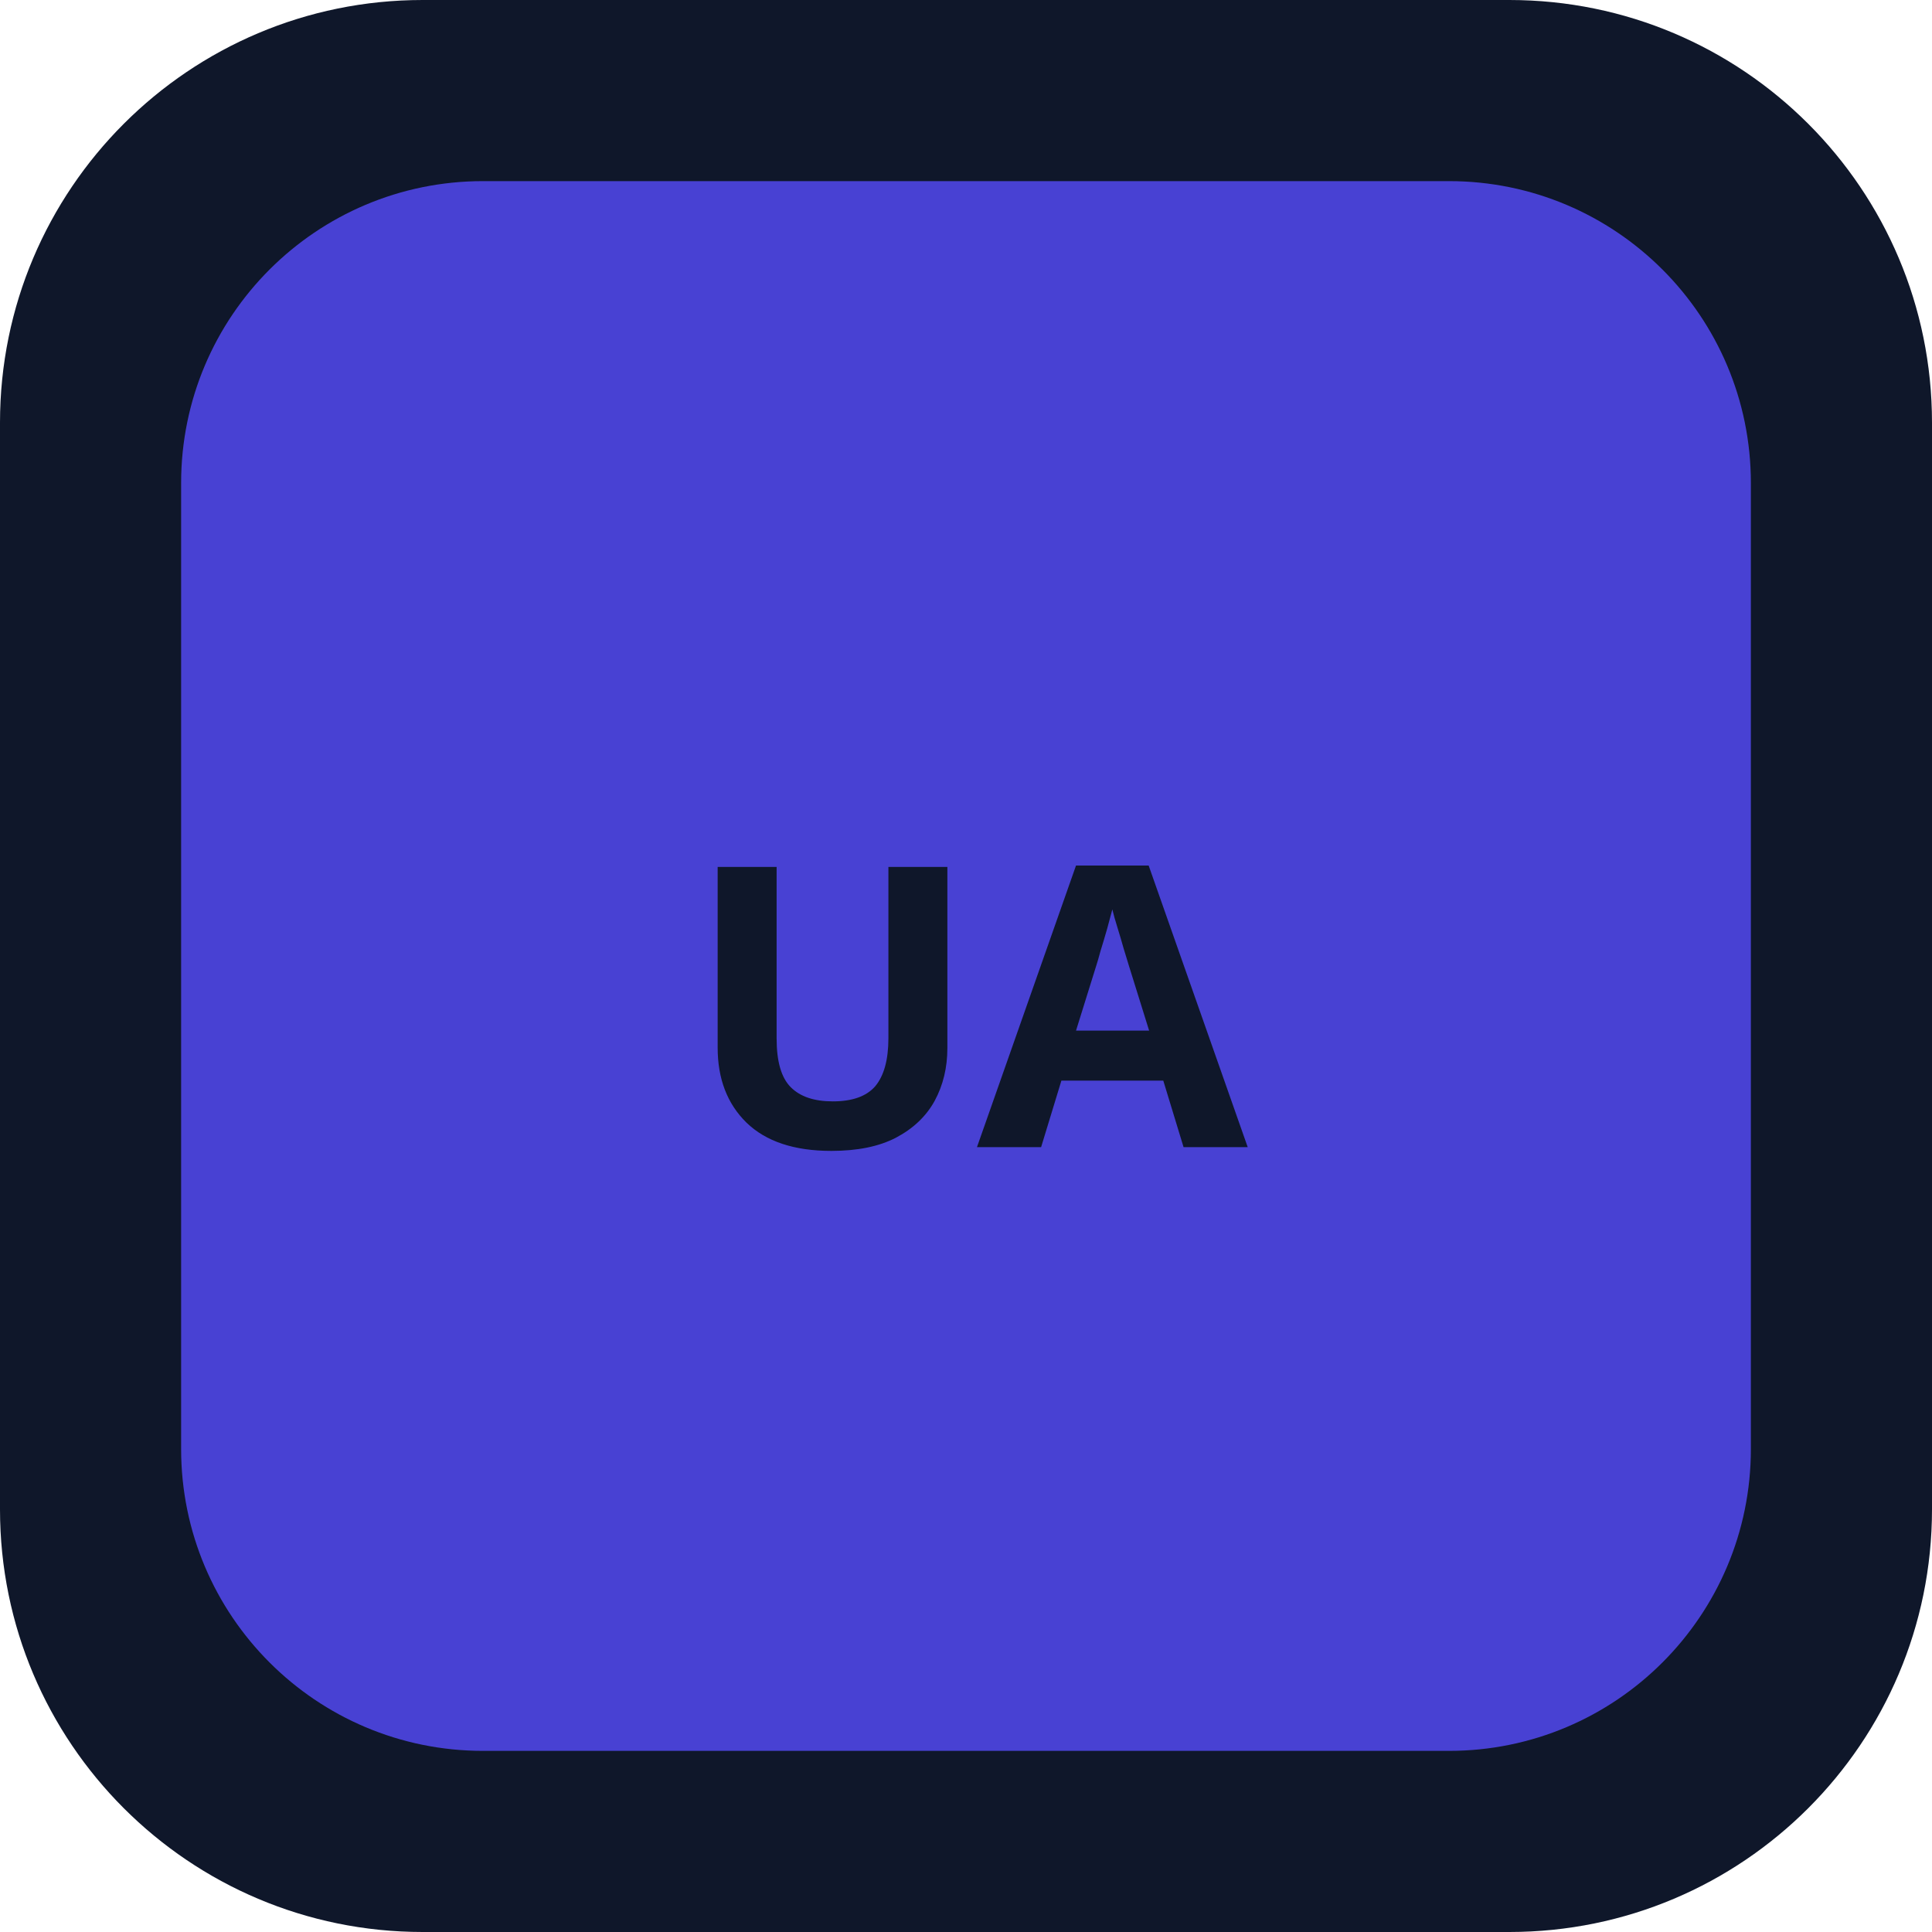
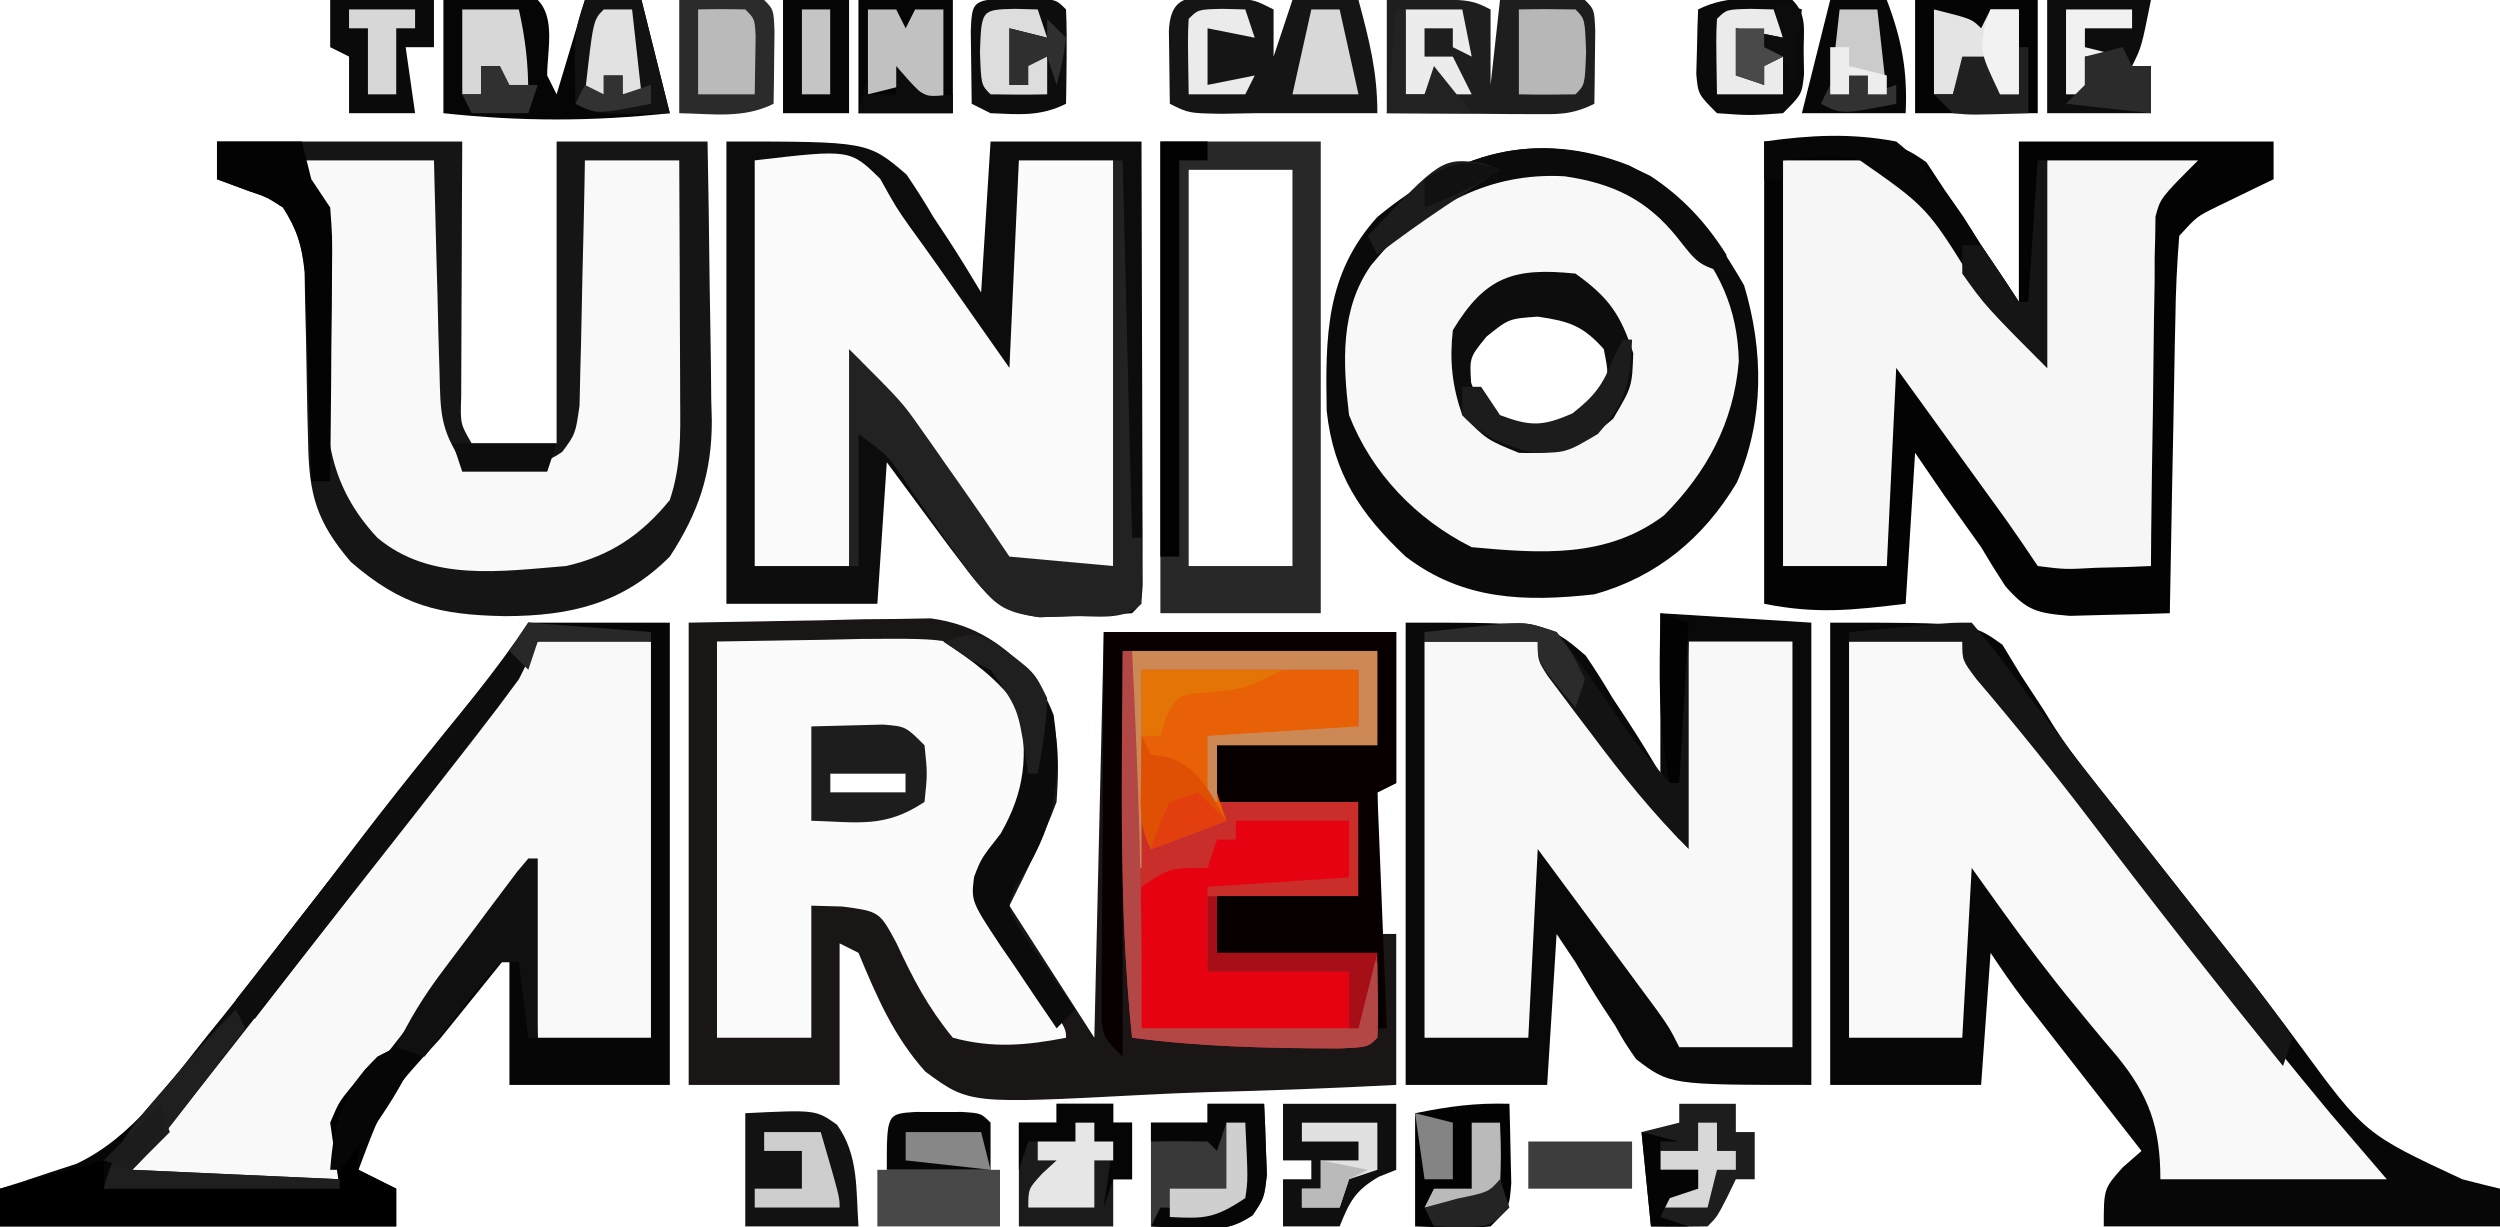
- <svg xmlns="http://www.w3.org/2000/svg" viewBox="0 0 64 64" role="img">
-   <rect width="64" height="64" rx="14" fill="#0f172a" />
-   <rect x="6" y="6" width="52" height="52" rx="10" fill="#4f46e5" opacity="0.9" />
-   <text x="32" y="38" text-anchor="middle" font-size="13" font-weight="700" fill="#0f172a" font-family="system-ui,sans-serif">UA</text>
+ <svg xmlns="http://www.w3.org/2000/svg" width="265" height="130">
+   <path fill="#1a1616" d="m73 66 14.125-.25 4.422-.11 3.523-.03 3.587-.064c4.827.656 7.92 2.884 11.156 6.454 2.491 4.197 2.515 8.167 2.187 13-1.428 3.83-3.171 7.343-5 11l9 14 1-43h31v16l-2 1v15h2v16c-6.67.348-13.336.6-20.013.769q-3.402.105-6.8.287c-18.435.964-18.435.964-23.098-2.46-3.365-3.749-5.174-7.988-7.089-12.596l-2-1v15H73zm15 16v2h8v-2z" />
+   <path fill="#f9f9f9" d="M194 66c15 0 15 0 18.266 2.352l1.984 3.273q1.178 1.805 2.363 3.605l1.175 1.893c2.005 3.104 4.333 5.94 6.65 8.814q1.39 1.762 2.777 3.528l1.394 1.769q2.763 3.508 5.519 7.02 1.367 1.74 2.742 3.474a286 286 0 0 1 6.95 9.124c6.862 9.34 6.862 9.34 17.18 14.148l2.254.574L265 126v4h-42c0-4 0-4 2-6.25l2-1.75-1.253-1.605q-2.812-3.602-5.622-7.207l-1.973-2.526-1.894-2.432-1.746-2.237c-1.23-1.621-2.383-3.3-3.512-4.993l-1 14h-16zM56 66h15v49H54v-14q-2.88 3.56-5.75 7.125l-1.633 2.016C40.824 116.462 40.824 116.462 38 124l4 2v4H0v-4l2.23-.7 2.958-.987 2.917-.95c5.983-2.818 9.822-8.555 13.895-13.613l1.709-2.111c4.566-5.672 8.993-11.443 13.388-17.248C41.584 84.486 46.232 78.721 50.95 73c2.797-3.315 2.797-3.315 5.049-7" />
+   <path fill="#f6f6f6" d="M187 15c14 0 14 0 17.195 2.195l1.93 2.93 2.008 2.883L210 26l4 6V15h27v4l-1.68.805-2.195 1.07-2.18 1.055C232.85 22.966 232.85 22.966 231 25a130 130 0 0 0-.414 8.945l-.059 2.682c-.06 2.833-.106 5.665-.152 8.498l-.117 5.754Q230.116 57.939 230 65a489 489 0 0 1-6.785.18l-3.817.1c-3.506-.289-4.577-.563-6.835-3.155A96 96 0 0 1 210 58a873 873 0 0 0-3.875-5.437L203 48l-1 16c-5.603.672-9.42 1.116-15 0z" />
+   <path fill="#fbfbfb" d="M77 15c15 0 15 0 19.09 3.5a76 76 0 0 1 2.847 4.5l1.53 2.313c1.224 1.865 2.386 3.773 3.533 5.687l1-16h16q.037 10.44.055 20.88.008 3.555.02 7.11c.013 3.398.018 6.796.023 10.194l.015 3.232v2.972l.007 2.632C121 64 121 64 120 65c-2.1.179-4.206.268-6.312.313l-3.489.113c-5.093-.678-6.507-3.541-9.558-7.442q-1.2-1.613-2.391-3.234L94 49l-1 15H77z" />
+   <path fill="#f8f8f8" d="m176 65 16 1v49c-15 0-15 0-18.582-2.738-1.193-1.737-1.193-1.737-2.23-3.575l-1.19-1.802c-1.045-1.6-2.025-3.24-2.998-4.885l-2-3-1 16h-15V66c15 0 15 0 19.09 3.5a76 76 0 0 1 2.847 4.5l1.53 2.313c1.224 1.865 2.386 3.773 3.533 5.687z" />
+   <path fill="#f9f9f9" d="M23 15h26l-.035 6.492q-.011 3.108-.02 6.216-.008 2.16-.02 4.324a1671 1671 0 0 0-.023 6.21l-.016 3.777C48.792 44.928 48.792 44.928 50 47h9V15h16c.092 4.981.172 9.96.22 14.941q.03 2.537.082 5.075c.049 2.443.071 4.884.089 7.328l.062 2.26C75.456 50.172 74.044 54.33 71 59c-4.995 4.995-10.509 6.288-17.437 6.313-7.005-.128-10.989-1.082-16.376-5.75-3.643-4.269-4.434-7.1-4.53-12.72l-.09-3.597q-.068-3.746-.133-7.492l-.09-3.598-.057-3.287C32.004 26.04 31.533 24.371 30 22c-1.7-1.105-1.7-1.105-3.625-1.75L23 19z" />
+   <path fill="#f8f8f8" d="M172.75 17.563c5.815 2.917 8.932 7.152 12.125 12.687 2.071 6.905 2.156 14.214-.77 20.902-3.527 5.896-8.475 10-15.105 11.848-7.4.818-13.927.636-20-4-4.793-4.515-7.655-8.786-8.371-15.453-.136-7.79-.138-14.48 5.371-20.547 8.07-6.656 16.66-9.44 26.75-5.437m-15.187 18.125c-1.79 2.201-1.79 2.201-1.625 4.874.925 2.59.925 2.59 3.25 4.376 2.83 1.36 2.83 1.36 6 .374C168.06 44.167 168.06 44.167 170 42c.5-2.457.5-2.457 0-5-2.238-2.496-3.68-2.953-7-3.437-3.073.22-3.073.22-5.437 2.124" />
+   <path fill="#fbfbfb" d="m76 68 11.625-.187 3.631-.083C101.35 67.65 101.35 67.65 106 71c2.8 2.853 3.431 4.913 3.438 8.875C109.31 84.659 107.98 87.206 105 91c-.826 1.927-.826 1.927-1 4a77 77 0 0 0 4.438 7.188C113 108.933 113 108.933 113 110c-4.237.826-7.804 1.135-12 0-2.67-3.273-4.214-6.224-5.988-10.059-1.796-3.328-1.796-3.328-5.742-3.851L86 96v14H76zm12 14v2h8v-2z" />
+   <path fill="#c92e2a" d="M119 69h27v10h-17v6h15v10h-15v6h17c.098 6.934.098 6.934 0 9-1 1-1 1-4.027 1.133-7.378-.015-14.647-.168-21.973-1.133-1.412-13.643-1.068-27.3-1-41" />
+   <path fill="#fefefe" d="M123 15h17v50h-17z" />
+   <path fill="#060606" d="M56 66h15v49H54v-14q-2.88 3.56-5.75 7.125l-1.633 2.016C40.824 116.462 40.824 116.462 38 124l4 2v4H0v-4l2.23-.7 2.958-.987 2.917-.95c5.983-2.818 9.822-8.555 13.895-13.613l1.709-2.111c4.566-5.672 8.993-11.443 13.388-17.248C41.584 84.486 46.232 78.721 50.95 73c2.797-3.315 2.797-3.315 5.049-7m-2.34 4.938A85 85 0 0 0 51.063 75q-1.49 2.217-2.989 4.426l-1.518 2.303c-2.51 3.664-5.34 7.048-8.181 10.459-4.813 5.856-9.483 11.799-14.082 17.824C15.404 121.596 15.404 121.596 12 125h24v-6c1.19-2.298 1.19-2.298 2.852-4.46.604-.803 1.209-1.605 1.832-2.43l1.941-2.485 1.871-2.46a829 829 0 0 1 3.696-4.82C50.83 98.923 53.414 95.46 56 92l1 18h12V68c-11.24-1.32-11.24-1.32-15.34 2.938" />
+   <path fill="#0c0c0c" d="M77 15c15 0 15 0 19.09 3.5a76 76 0 0 1 2.847 4.5l1.53 2.313c1.224 1.865 2.386 3.773 3.533 5.687l1-16h16q.037 10.44.055 20.88.008 3.555.02 7.11c.013 3.398.018 6.796.023 10.194l.015 3.232v2.972l.007 2.632C121 64 121 64 120 65c-2.1.179-4.206.268-6.312.313l-3.489.113c-5.093-.678-6.507-3.541-9.558-7.442q-1.2-1.613-2.391-3.234L94 49l-1 15H77zm3 2v43h10l1-22 9.863 13.672 1.603 2.222A540 540 0 0 0 107 60h11V17h-10l-1 22c-5.75-8.187-5.75-8.187-7.538-10.739a323 323 0 0 0-3.05-4.255C95 22 95 22 93.297 18.95 90.104 15.814 90.104 15.814 80 17" />
+   <path fill="#070707" d="M194 66c15 0 15 0 18.266 2.352l1.984 3.273q1.178 1.805 2.363 3.605l1.175 1.893c2.005 3.104 4.333 5.94 6.65 8.814q1.39 1.762 2.777 3.528l1.394 1.769q2.763 3.508 5.519 7.02 1.367 1.74 2.742 3.474a286 286 0 0 1 6.95 9.124c6.862 9.34 6.862 9.34 17.18 14.148l2.254.574L265 126v4h-42c0-4 0-4 2-6.25l2-1.75-1.253-1.605q-2.812-3.602-5.622-7.207l-1.973-2.526-1.894-2.432-1.746-2.237c-1.23-1.621-2.383-3.3-3.512-4.993l-1 14h-16zm2 2v42h12l1-18 3.313 4.625c2.458 3.41 4.955 6.736 7.632 9.977l1.503 1.837a229 229 0 0 0 2.958 3.524C227.789 116.1 229 119.5 229 125h24l-6-7a741 741 0 0 1-6.25-7.625l-1.714-2.11c-4.272-5.28-8.438-10.63-12.556-16.03-3.161-4.142-6.397-8.225-9.639-12.304l-1.298-1.642-1.307-1.608C213 75 213 75 211.986 73.03c-1.146-2.3-1.146-2.3-3.986-5.031z" />
+   <path fill="#151515" d="M23 15h26l-.035 6.492q-.011 3.108-.02 6.216-.008 2.16-.02 4.324a1671 1671 0 0 0-.023 6.21l-.016 3.777C48.792 44.928 48.792 44.928 50 47h9V15h16c.092 4.981.172 9.96.22 14.941q.03 2.537.082 5.075c.049 2.443.071 4.884.089 7.328l.062 2.26C75.456 50.172 74.044 54.33 71 59c-4.995 4.995-10.509 6.288-17.437 6.313-7.005-.128-10.989-1.082-16.376-5.75-3.643-4.269-4.434-7.1-4.53-12.72l-.09-3.597q-.068-3.746-.133-7.492l-.09-3.598-.057-3.287C32.004 26.04 31.533 24.371 30 22c-1.7-1.105-1.7-1.105-3.625-1.75L23 19zm8 2 3 5c.353 2.92.353 2.92.336 6.113l.039 3.533q0 3.65-.023 7.297C34.447 46.198 34.917 51.541 40 57c5.613 4.718 13.097 3.552 20 3 4.637-1.044 7.993-3.3 11-7 1.19-3.57 1.125-6.8 1.098-10.512l-.005-2.206c-.005-2.324-.018-4.646-.03-6.97q-.008-2.364-.014-4.728Q72.032 22.792 72 17H62l-.044 2.615q-.092 4.805-.218 9.61a548 548 0 0 0-.084 4.159 572 572 0 0 1-.142 5.98l-.08 3.633C61 46 61 46 59.605 47.89c-2.137 1.478-3.587 1.51-6.167 1.485l-2.38.023L49 49c-2.39-3.584-2.302-5.372-2.414-9.637l-.117-3.935-.094-4.115-.117-4.15C46.163 23.774 46.08 20.387 46 17z" />
+   <path fill="#030303" d="M187 15c14 0 14 0 17.195 2.195l1.93 2.93 2.008 2.883L210 26l4 6V15h27v4l-1.68.805-2.195 1.07-2.18 1.055C232.85 22.966 232.85 22.966 231 25a130 130 0 0 0-.414 8.945l-.059 2.682c-.06 2.833-.106 5.665-.152 8.498l-.117 5.754Q230.116 57.939 230 65a489 489 0 0 1-6.785.18l-3.817.1c-3.506-.289-4.577-.563-6.835-3.155A96 96 0 0 1 210 58a873 873 0 0 0-3.875-5.437L203 48l-1 16c-5.603.672-9.42 1.116-15 0zm2 2v43h11l1-21q3.188 4.406 6.375 8.813l1.828 2.525 1.758 2.432 1.619 2.237A194 194 0 0 1 216 60c2.896.365 2.896.365 6.125.188l3.32-.083L228 60l.028-3.517c.04-4.309.106-8.617.18-12.926q.042-2.796.063-5.593c.021-2.681.068-5.361.12-8.042l.003-2.523.06-2.365.027-2.072C229 21 229 21 233 17h-16l-1 21-2.992-4.086-3.883-5.289-1.973-2.695-1.894-2.578-1.746-2.38c-1.506-2.053-1.506-2.053-3.512-3.972z" />
+   <path fill="#090909" d="m176 65 16 1v49c-15 0-15 0-18.582-2.738-1.193-1.737-1.193-1.737-2.23-3.575l-1.19-1.802c-1.045-1.6-2.025-3.24-2.998-4.885l-2-3-1 16h-15V66c15 0 15 0 19.09 3.5a76 76 0 0 1 2.847 4.5l1.53 2.313c1.224 1.865 2.386 3.773 3.533 5.687zm-25 3v42h11l1-20q3.471 4.686 6.938 9.375l1.998 2.695 1.904 2.578 1.761 2.38C177 109 177 109 178 111h12V68h-11l-1 21-7.324-10.254-1.373-1.856C168 75 168 75 166.974 72.973c-1.137-2.289-1.137-2.289-3.974-4.973z" />
+   <path fill="#080000" d="M117 67h31v16l-2 1 1 25h-1v-8h-17v-6h15V85h-15v-6h17V69h-27v43c-2-2-2-2-2.24-3.873l.013-2.301v-2.609l.032-2.819.008-2.883c.011-3.047.037-6.093.062-9.14q.016-3.093.027-6.187c.02-5.063.06-10.125.098-15.188" />
+   <path fill="#0a0a0a" d="M172.75 17.563c5.815 2.917 8.932 7.152 12.125 12.687 2.071 6.905 2.156 14.214-.77 20.902-3.527 5.896-8.475 10-15.105 11.848-7.4.818-13.927.636-20-4-4.793-4.515-7.655-8.786-8.371-15.453-.136-7.79-.138-14.48 5.371-20.547 8.07-6.656 16.66-9.44 26.75-5.437m-27.402 10.535c-3.32 4.686-3.01 10.409-2.348 15.902 2.393 6.138 7.112 11.056 13 14 7.313.672 14.29 1.208 20.383-3.367 4.574-4.619 7.379-9.824 7.93-16.32-.104-5.621-2.138-9.984-5.961-14.079-5.29-4.759-9.861-6.752-17.02-6.539-7.168.937-11.472 5.047-15.984 10.403" />
+   <path fill="#282828" d="M123 15h17v50h-17zm3 3v42h11V18z" />
+   <path fill="#e60210" d="M131 87h12v6l-15 1v8l15 1v6h-22l-.187-7.375-.083-2.318c-.022-1.771.121-3.542.27-5.307 3-2 3-2 7-2l1-3h2z" />
+   <path fill="#1e1e1e" d="M147 0c8.75-.125 8.75-.125 11 1v8l1-9c6.934-.098 6.934-.098 9 0 1 1 1 1 1.098 3.285l-.036 2.778-.027 2.785L169 11c-2.4 1.2-3.894 1.115-6.57 1.098l-2.715-.01-2.84-.025-2.863-.014q-3.507-.02-7.012-.049z" />
+   <path fill="#222" d="M118 17h1l1 40h1q.061 3.5 0 7c-1.866 1.866-4.812 1.26-7.312 1.313l-3.489.113c-3.957-.527-4.765-1.317-7.199-4.426-2.228-2.994-4.347-6.059-6.465-9.13C94.268 48.398 94.268 48.398 91 46v14h-1V37c5.626 5.626 5.626 5.626 7.605 8.445.427.602.853 1.204 1.291 1.825l1.291 1.855 1.327 1.879A379 379 0 0 1 107 59l11 1z" />
+   <path fill="#050505" d="M47 0c7.715-.098 7.715-.098 10 0 1.91 1.91 1 5.439 1 8l1 2 3-10h6l3 12c-8.261.885-15.739.885-24 0z" />
+   <path d="m42 111 2 1c-1.189 2.575-2.52 4.766-4.125 7.125-2.057 2.582-2.057 2.582-1.875 4.875l4 2v4H0v-4l11-3v3h25l-1-7c.926-2.18.926-2.18 2.313-3.875l1.363-1.742C40 112 40 112 42 111" />
+   <path fill="#e96107" d="M121 71h23v6c-5.361 1.129-10.553 1.097-16 1 .485 4.646.485 4.646 2 9l-8 3c-1.653-3.306-1.1-6.995-1.062-10.625z" />
+   <path fill="#151515" d="M131.09-.133C133 0 133 0 135 1v5l2-6h7c1.138 4.266 2 7.565 2 12h-13l-3.5.063C126 12 126 12 124 11a758 758 0 0 1-.062-4.937l-.036-2.778c.2-4.658 3.22-3.403 7.188-3.418" />
+   <path fill="#0d0d0d" d="m56 66 13 1v1H57l-2 4a225 225 0 0 1-4.437 5.875l-1.335 1.717A1831 1831 0 0 1 45 85l-1.367 1.747a4276 4276 0 0 1-8.229 10.47 3565 3565 0 0 0-4.263 5.428C15.819 122.18 15.819 122.18 14 124l22 1v1H11c1.11-4.443 2.468-6.023 5.438-9.437a1114 1114 0 0 0 2.75-3.223l1.421-1.673c2.187-2.622 4.261-5.325 6.328-8.042a1109 1109 0 0 1 11.867-15.3q2.858-3.63 5.72-7.257 1.533-1.942 3.064-3.885 1.44-1.827 2.884-3.653C52.412 71.067 54.26 68.61 56 66M167 29c3.534 2.535 4.772 4.305 6.125 8.438C173 41 173 41 171 44.375c-3.569 3.123-5.278 3.79-10 3.625-3.375-1.375-3.375-1.375-6-4-1.073-3.064-1.362-5.775-1-9 3.446-5.703 6.453-6.666 13-6m-9.437 6.688c-1.79 2.201-1.79 2.201-1.625 4.874.925 2.59.925 2.59 3.25 4.376 2.83 1.36 2.83 1.36 6 .374C168.06 44.167 168.06 44.167 170 42c.5-2.457.5-2.457 0-5-2.238-2.496-3.68-2.953-7-3.437-3.073.22-3.073.22-5.437 2.124" />
+   <path fill="#040404" d="M203 0h13v12h-13z" />
+   <path fill="#393939" d="M128 117h6c.081 1.603.14 3.208.188 4.813l.105 2.707C134 127 134 127 132.781 128.813c-2.302 1.535-3.726 1.494-6.469 1.375L122 130v-11h6z" />
+   <path fill="#1b1b1b" d="M112 117h6v2h2v6h-2v5h-10v-11h4z" />
+   <path fill="#151515" d="M209 66a104 104 0 0 1 4.438 5.625l2.718 3.605 1.422 1.893c2.248 2.968 4.553 5.891 6.86 8.814l1.364 1.735q2.86 3.63 5.722 7.26 1.533 1.942 3.064 3.885 1.44 1.827 2.884 3.653c1.94 2.463 3.788 4.92 5.528 7.53l-1 3c-6.901-8.543-13.689-17.157-20.324-25.908a355 355 0 0 0-12.164-15.088C208 70 208 70 208 68h-12v-1q2.688-.252 5.375-.5l3.023-.281C207 66 207 66 209 66" />
+   <path fill="#0f0f0f" d="M136 117h12v7l-1.875.75c-2.476 1.456-3.076 2.628-4.125 5.25h-6v-5h3v-2h-3z" />
+   <path fill="#121212" d="M79 118c7.481-.368 7.481-.368 9.719 1.219C91.05 122.46 90.717 126.099 91 130H79z" />
+   <path fill="#0d0d0d" d="M217 0h11c-1 5-1 5-2 7h2v5h-11z" />
+   <path fill="#0b0b0b" d="M105.5 68.188c3.008 2.18 4.863 4.133 6.188 7.624.98 6.869.087 12.282-4 18.036-1.007 2.304-1.007 2.304.648 4.949l2.039 2.953 2.023 2.984L114 107l-2 2a654 654 0 0 1-4.562-6.75l-1.327-1.922c-3.176-4.802-3.176-4.802-2.857-7.38C104 91 104 91 106.062 88.375 108.65 83.867 109.004 80.092 108 75c-2.435-3.158-4.7-4.8-8-7 3-1 3-1 5.5.188" />
+   <path fill="#0a0a0a" d="M190 0c1.589 1.589 1.17 3.248 1.188 5.438l.042 2.433C191 10 191 10 189 12c-3.5.25-3.5.25-7 0-2-2-2-2-2.195-4.164l.07-2.461.055-2.477L180 1c3.253-1.627 6.392-1.115 10-1" />
+   <path fill="#020202" d="M160 117c.054 1.791.093 3.583.125 5.375l.07 3.023C160 128 160 128 158 130c-2.688.27-5.291.087-8 0v-12c3.666-.733 6.367-1.104 10-1" />
+   <path fill="#c1c1c1" d="M91 0h10v12H91z" />
+   <path fill="#cc8956" d="M120 69h26v10h-17v6h-1v-7l16-1v-6h-23v21h-1z" />
+   <path fill="#2b2b2b" d="M72 0c6.934-.098 6.934-.098 9 0 1 1 1 1 1.098 3.285l-.035 2.778-.028 2.785L82 11c-3.215 1.607-6.436 1.057-10 1z" />
+   <path fill="#1d1d1d" d="M178 117h6v3h2v5h-2l-.937 1.938C182 129 182 129 181 130c-2 .04-4 .043-6 0l-1-10 4-1z" />
+   <path fill="#030303" d="M23 15h9l1 4 2 3c.227 3.003.227 3.003.195 6.637l-.02 3.935-.05 4.115q-.016 2.076-.027 4.15Q35.062 45.92 35 51h-2l-.06-2.231c-.095-3.34-.205-6.68-.315-10.019-.03-1.159-.062-2.318-.094-3.512l-.117-3.379-.095-3.11C32 26.003 31.476 24.318 30 22c-1.7-1.105-1.7-1.105-3.625-1.75L23 19z" />
+   <path fill="#0d0d0d" d="M105.813-.133 108-.125l2.188-.008C112 0 112 0 113 1c.072 1.686.084 3.375.063 5.063l-.028 2.785L113 11c-2.74 1.37-4.97 1.126-8 1l-2-1a758 758 0 0 1-.062-4.937l-.036-2.778c.119-2.766.148-3.215 2.91-3.418" />
+   <path fill="#070707" d="M187 15c4.83-.68 9.192-.919 14 0 3.889 3.116 6.38 6.794 9 11q1.248 1.845 2.5 3.688L214 32h1l1-15h1v22c-5.57-5.57-5.57-5.57-7.727-8.953-4.981-8.085-4.981-8.085-12.5-13.313-2.72-.21-5.09-.199-7.773.266v2h-2zM194 0h6c1.591 4.177 2.213 7.532 2 12h-11z" />
+   <path fill="#101010" d="M56 91h1v19h-1l-1-8h-2a96 96 0 0 0-4.125 5l-2.195 2.813L45 112l-3-1c1.35-2.87 2.886-5.353 4.785-7.89l1.608-2.15 1.67-2.21 1.681-2.258 1.604-2.133 1.469-1.954z" />
+   <path fill="#b34746" d="M119 69h1c.665 13.348 1.118 26.634 1 40h23l1-7h1c.098 6.152.098 6.152 0 8-1 1-1 1-4.027 1.133-7.378-.015-14.647-.168-21.973-1.133-1.411-13.632-1.096-27.314-1-41" />
+   <path fill="#1d1d1d" d="m86 77 4.875-.125 2.742-.07C96 77 96 77 98 79c.313 3 .313 3 0 6-4.202 2.802-7.001 2.145-12 2zm2 5v2h8v-2z" />
+   <path fill="#0b0b0b" d="M174.95 18.652c3.339 2.195 5.926 4.966 8.05 8.348v2c-3-1-3-1-5.25-3.875-3.22-3.987-6.807-5.696-11.918-6.441-8.096-.432-13.861 3.092-19.832 8.316l-1-2c8.236-9.265 18.544-12 29.95-6.348" />
+   <path fill="#0a0a0a" d="M35 0h11v5h-3l1 7h-7V6l-2-1z" />
+   <path fill="#010101" d="M123 15h5v2h-3v42h-2z" />
+   <path fill="#121212" d="M62 0h6l3 12c-7.75.125-7.75.125-10-1-.125-7.625-.125-7.625 1-11" />
+   <path fill="#131313" d="M165 67a132 132 0 0 1 5.063 6.938C173.26 78.686 173.26 78.686 177 83l1-15h1v22c-3.852-3.852-7.002-7.782-10.25-12.125l-1.68-2.207-1.586-2.113-1.446-1.923C163 70 163 70 163 68h-12v-1q2.655-.291 5.313-.562l2.988-.317C162 66 162 66 165 67" />
+   <path fill="#050505" d="M83 0h7v12h-7z" />
+   <path fill="#1f1f1f" d="m25 107 1 2a5207 5207 0 0 1-4.875 6.375l-1.395 1.828c-1.824 2.38-3.607 4.674-5.73 6.797l22 1v1H11c1.156-4.624 3.38-7.144 6.438-10.625l1.525-1.773c1.955-2.265 3.92-4.486 6.037-6.602" />
+   <path fill="#484848" d="M93 124h13v6H93z" />
+   <path fill="#0d0d0d" d="m43 84 1 2a3645 3645 0 0 1-17 22l-2-2c11.766-15.149 11.766-15.149 18-22" />
+   <path fill="#b7b7b7" d="M161 1c2-.043 4-.04 6 0 1 1 1 1 1.125 4.5C168 9 168 9 167 10c-2 .04-4 .043-6 0z" />
+   <path fill="#e4e4e4" d="M205 1c4 1 4 1 5 2l1-2h3v9h-2l-1-3h-3l-1 3h-2z" />
+   <path fill="#060606" d="m97.031 117.867 2.469.008 2.469-.008C104 118 104 118 105 119v5H94c0-5.935 0-5.935 3.031-6.133" />
+   <path fill="#3d3d3d" d="M162 121h11v5h-11z" />
+   <path fill="#060606" d="M128 117h6c.081 1.603.14 3.208.188 4.813l.105 2.707C134 127 134 127 132.781 128.813c-2.302 1.535-3.726 1.494-6.469 1.375l-2.449-.083L122 130l1-2 2.875.063c3.032.163 3.032.163 5.125-1.063.465-1.895.465-1.895.625-4.062L132 119h-2l-1 3-1-1c-2-.04-4-.043-6 0v-2h6z" />
+   <path fill="#1c1c1c" d="M172 36h1c-.178 4.527-.598 6.54-3.625 10-3.375 2-3.375 2-7 2-3.186-.944-5.083-1.617-7.375-4v-3h2l2 3c3.205 1.213 4.529 1.208 7.688-.187 2.373-1.861 3.24-3.044 4.312-5.813z" />
+   <path fill="#050505" d="M91 0h10v12H91zm1 1v9l4-1 4 2V1h-3l-1 2-1-2z" />
+   <path fill="#df5005" d="m121 78 1 2 1.813.25c3.395 1.164 4.41 3.767 6.187 6.75l-8 3c-1.262-2.525-1.099-4.312-1.062-7.125l.027-2.758z" />
+   <path fill="#bababa" d="M74 1a100 100 0 0 1 5 0c1 1 1 1 1.098 2.848L80 10h-6z" />
+   <path fill="#d7d7d7" d="M49 1h6c.7 3.153 1 5.727 1 9l-3-1V7h-2v3h-2z" />
+   <path fill="#151515" d="M216 17h1v22c-6.545-6.545-6.545-6.545-9-10v-3h2a250 250 0 0 1 4 6h1z" />
+   <path fill="#050505" d="M112 117h6v2h2v6h-2l-1 3 1-7h-2v-2h-2v2h-5l-1 3v-5h4z" />
+   <path fill="#a60f18" d="M128 95h1v6h17l-2 8h-1v-6h-15z" />
+   <path fill="#ddd" d="M107.563.938 110 1l1 3-4-1v6h2l-1-3h3v4c-2 .043-4 .04-6 0-1-1-1-1-1.125-4.5.16-4.476.16-4.476 3.688-4.562" />
+   <path fill="#060606" d="m42 111 2 1c-1.406 3.015-3.061 5.595-5.062 8.25l-1.598 2.14L36 124h-1c.414-5.274 1.29-8.177 5-12z" />
+   <path fill="#e7e6e7" d="M114 119h2v2h2v2h-2v5h-7c0-2 0-2 1.5-3.625L112 123h-2v-2h4z" />
+   <path fill="#e1e1e1" d="M138 119h8v5l-3 1-1 3h-4v-2h2v-3h4v-2h-6z" />
+   <path fill="#cecece" d="M81 120h6c2 6.875 2 6.875 2 8h-9v-2h5v-4h-4z" />
+   <path fill="#ececec" d="M149 1h6l1 5-2-1V3h-3v3h3l2 4h-3l-1-2-1 2h-2z" />
+   <path fill="#d8d8d8" d="M139 1h3l2 9h-7z" />
+   <path fill="#cbcbcb" d="M195 1h4l1 9h-2V8h-2v2h-2z" />
+   <path fill="#ebebeb" d="M185.563.938 188 1l1 3-5-1c.344 2.473.344 2.473 1 5l2 1-1-3h3v4h-7c-.098-6.152-.098-6.152 0-8 1-1 1-1 3.563-1.062" />
+   <path fill="#e47406" d="M121 71h15c-4 2-4 2-7.625 2.375-3.46.232-3.46.232-4.812 2.688L123 78h-2z" />
+   <path fill="#1c1c1c" d="M157.313 17.313 159 18a1446 1446 0 0 1-5.937 3.938A137 137 0 0 0 146 27l-1-2c7.843-8.291 7.843-8.291 12.313-7.687" />
+   <path fill="#e2e2e2" d="M64 1h3l1 9h-2V8h-2v2h-2c.875-7.875.875-7.875 2-9" />
+   <path fill="#202020" d="M214 5h1v7c-6.055.195-6.055.195-8 0l-2-2h2l1-4h3l1 4h2z" />
+   <path fill="#f1f1f1" d="M219 1h7v2h-5v2l4 1h-4v3h5v1h-7z" />
+   <path fill="#d8d8d8" d="M180 119h2v3h2v2h-2l-1 4h-5l1-2h3v-2h-4v-2h4z" />
+   <path fill="#2b2b2b" d="m225 5 1 2h2v5l-9-1 2-2V6z" />
+   <path fill="#0c0c0c" d="m188 0 3 1-1 8-1-3-2 1v2l-3-1V3l5 1z" />
+   <path fill="#ebebeb" d="M129.563.938 132 1l1 3-5-1v6l5-1-1 2h-6c-.098-6.152-.098-6.152 0-8 1-1 1-1 3.563-1.062" />
+   <path fill="#d7d7d7" d="M37 1h7v2h-2v7h-3V3h-2z" />
+   <path fill="#cfcfcf" d="M130 119h2c.293 6.055.293 6.055 0 8-3.228 2.152-4.284 2.2-8 2v-3h6z" />
+   <path fill="#bababa" d="M156 119h3c.125 3.375.125 3.375 0 7-2 2-2 2-5.125 2.125L151 128l1-2h4z" />
+   <path fill="#1f1f1f" d="M105.5 68.188c4.128 2.993 4.128 2.993 5.5 5.812-.058 2.77-.497 5.257-1 8h-1l-.297-1.863c-.81-5.028-.81-5.028-3.64-9.074L103 70l-3-2c3-1 3-1 5.5.188" />
+   <path fill="#020202" d="m176 65 3 1-1 17h-1c-1.326-5.967-1.088-11.926-1-18" />
+   <path fill="#2a2b2a" d="M165 67c1.75 2.375 1.75 2.375 3 5l-1 3c-4-4.75-4-4.75-4-7h-12v-1q2.655-.291 5.313-.562l2.988-.317C162 66 162 66 165 67" />
+   <path fill="#040404" d="m174 120 4 1h-2v3h4v2l-3 1-1 2 3 1h-4z" />
+   <path fill="#222" d="M148 1h1v9h2l1-3 4 5h-9z" />
+   <path fill="#878787" d="M96 120h8l1 4-9-1z" />
+   <path fill="#c5c5c5" d="M85 1h3v9h-3z" />
+   <path fill="#282828" d="m56 66 13 1v1H57l-1 3-2-2z" />
+   <path fill="#f2f2f2" d="M211 1h3v9h-2c-2.092-4.43-2.092-4.43-1.625-7.312z" />
+   <path fill="#0d0d0d" d="M48 47h11l-1 3h-9z" />
+   <path fill="#0c0c0c" d="m95 7 1.313 1.5c1.684 1.832 1.684 1.832 4.687 1.5v2H91l1-4v2h3z" />
+   <path fill="#2f2f2f" d="m111 2 2 2c-.375 2.625-.375 2.625-1 5l-1-3-2 1v2h-2V3l4 1z" />
+   <path fill="#303030" d="M51 7h2l1 2h3l-1 3h-6l-1-2h2z" />
+   <path fill="#848484" d="m150 118 4 1v6h-3z" />
+   <path fill="#e33e0e" d="m127 84 3 3-8 3c.813-2.437.813-2.437 2-5z" />
+   <path fill="#242424" d="m159 125 1 3c-2 2-2 2-5.125 2.125L152 130l-1-2 3.438-.937c3.35-.692 3.35-.692 4.562-2.063" />
+   <path fill="#111" d="M159 18c-2.666 1.777-5.028 2.875-8 4v-3c3.067-1.862 4.597-2.215 8-1" />
+   <path fill="#bababa" d="m140 123 5 1-2 1-1 3h-4v-2h2z" />
+   <path fill="#1c1c1c" d="m17 117 1 3-4 4-3-1z" />
+   <path fill="#323232" d="M196 8h2v2l3-1v2c-5.75 1.125-5.75 1.125-8 0l1-2 2 1zM64 8h2v2l3-1v2c-5.75 1.125-5.75 1.125-8 0l1-2 2 1z" />
+   <path fill="#494949" d="M184 3h3v2l2 1-2 1v2l-3-1z" />
+   <path fill="#ededed" d="M194 5h2v2l4 1v2h-2V8h-2v2h-2z" />
</svg>
